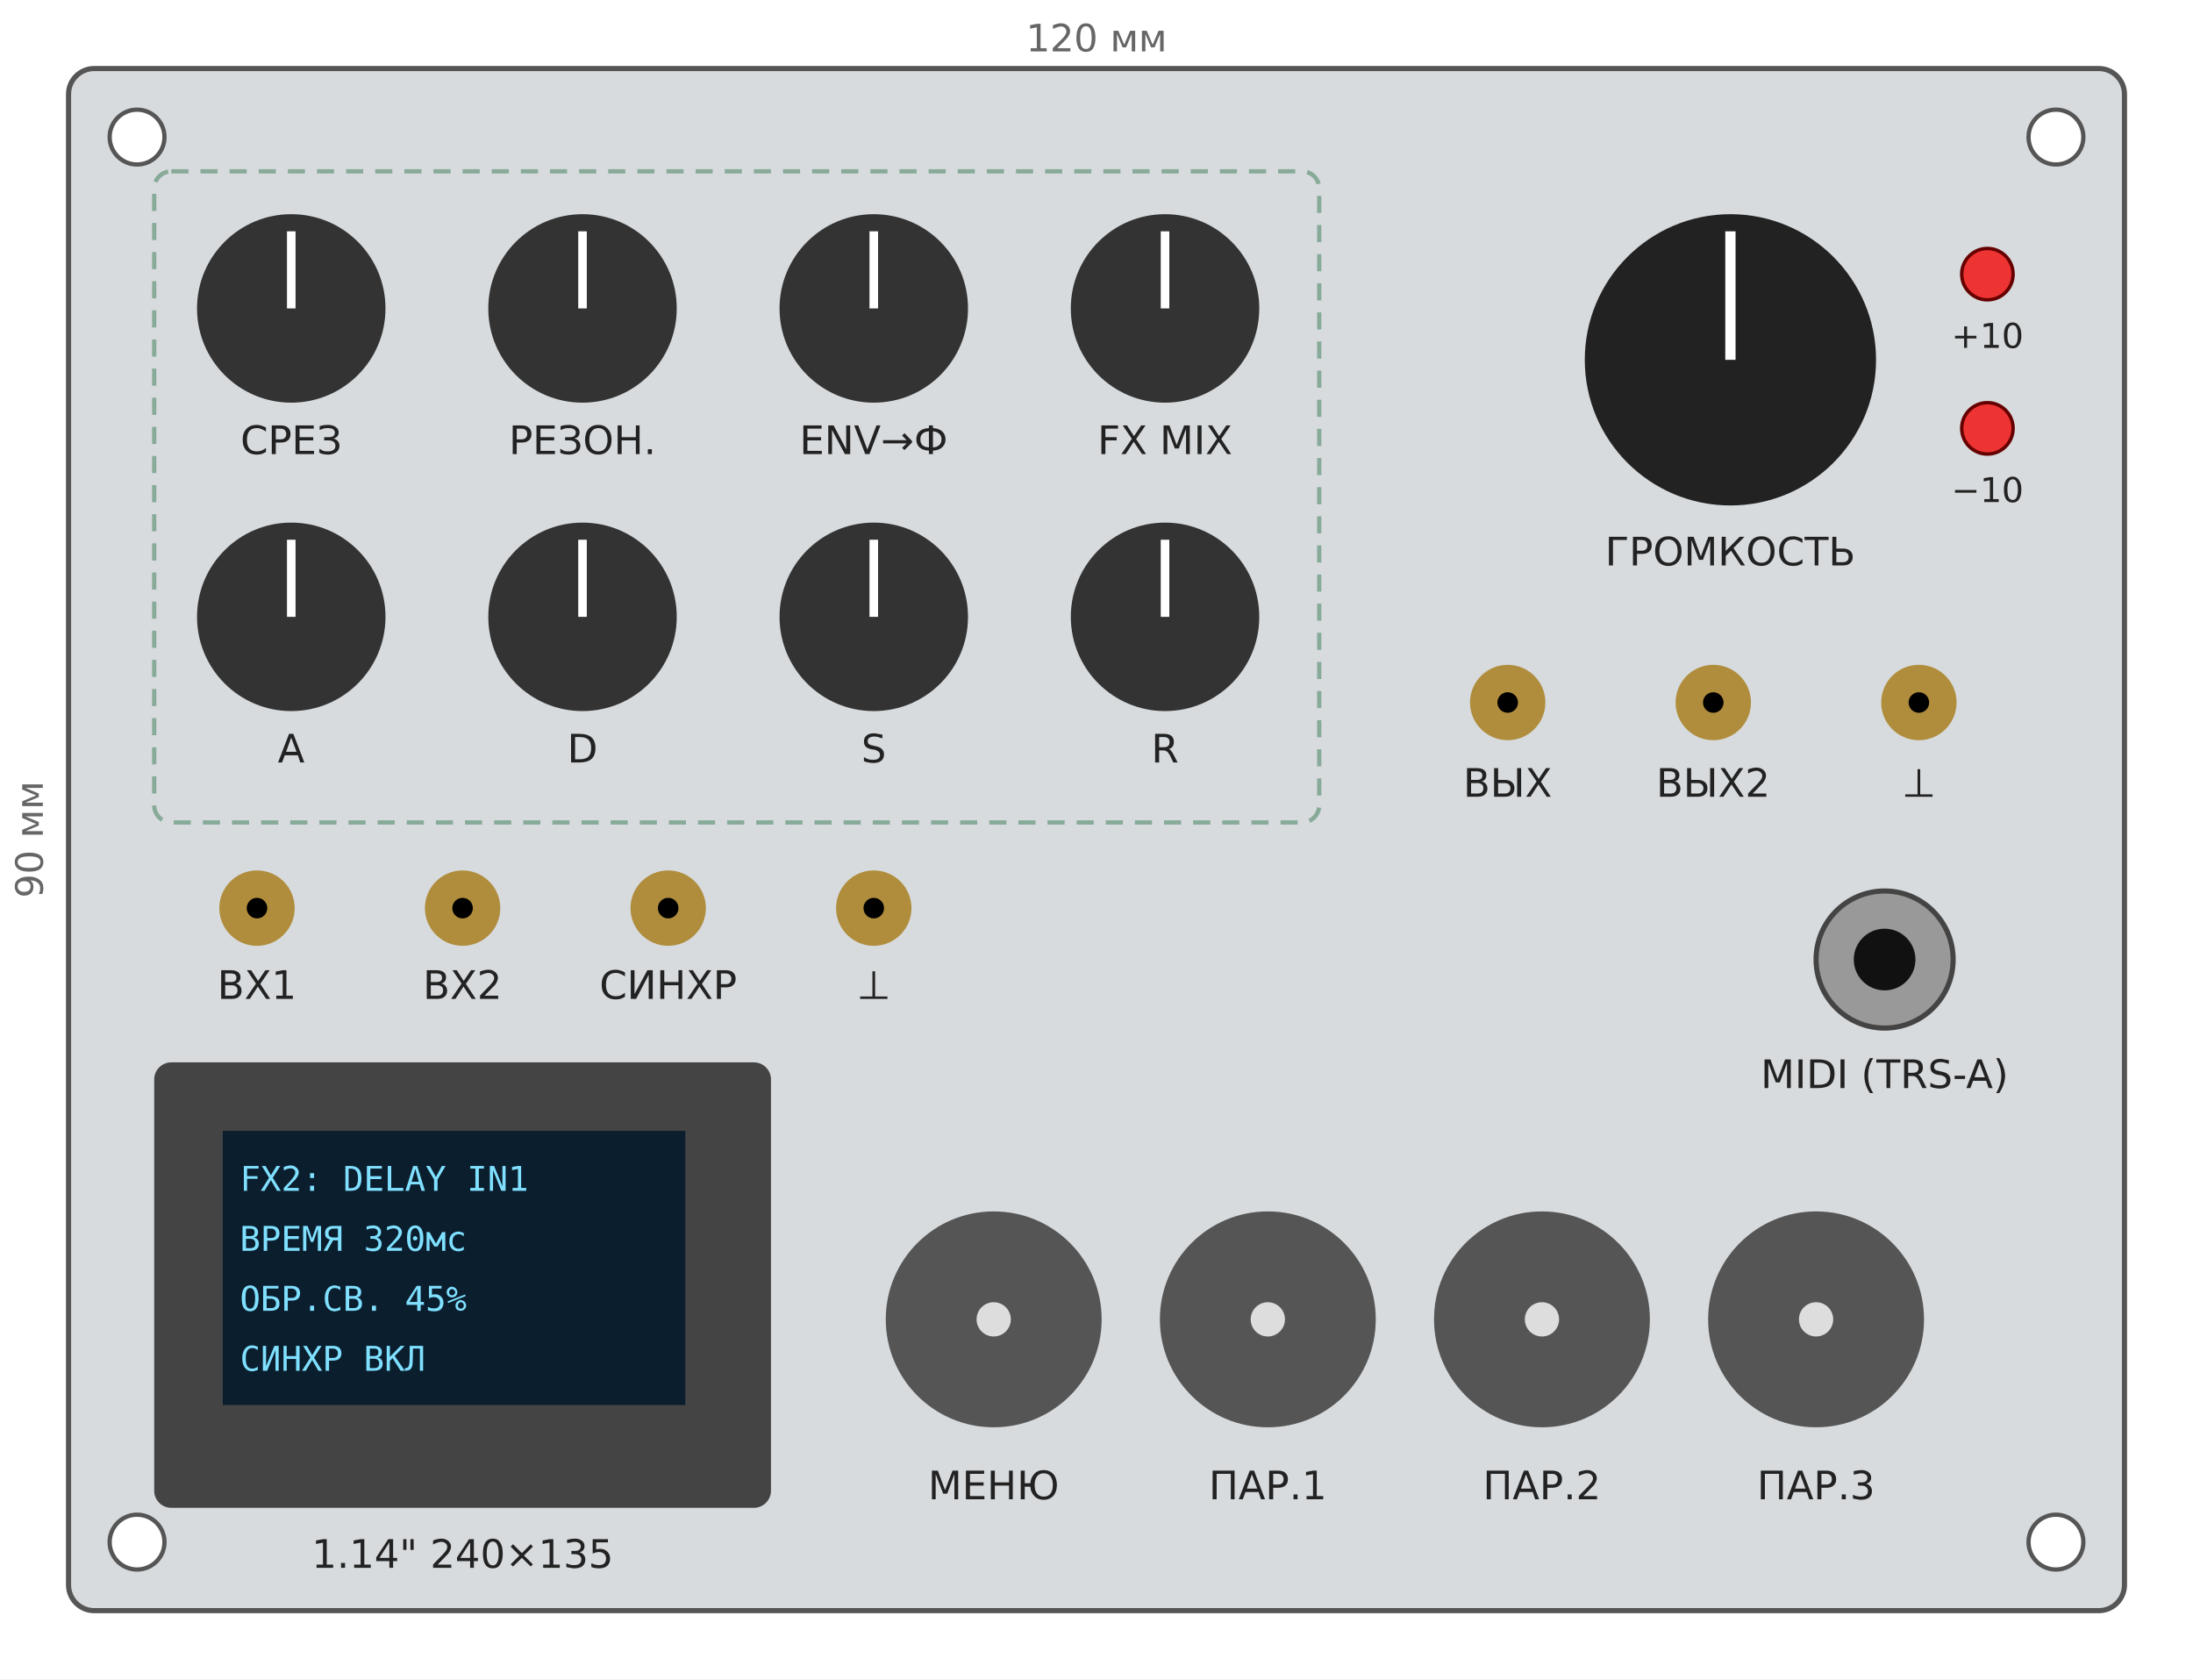
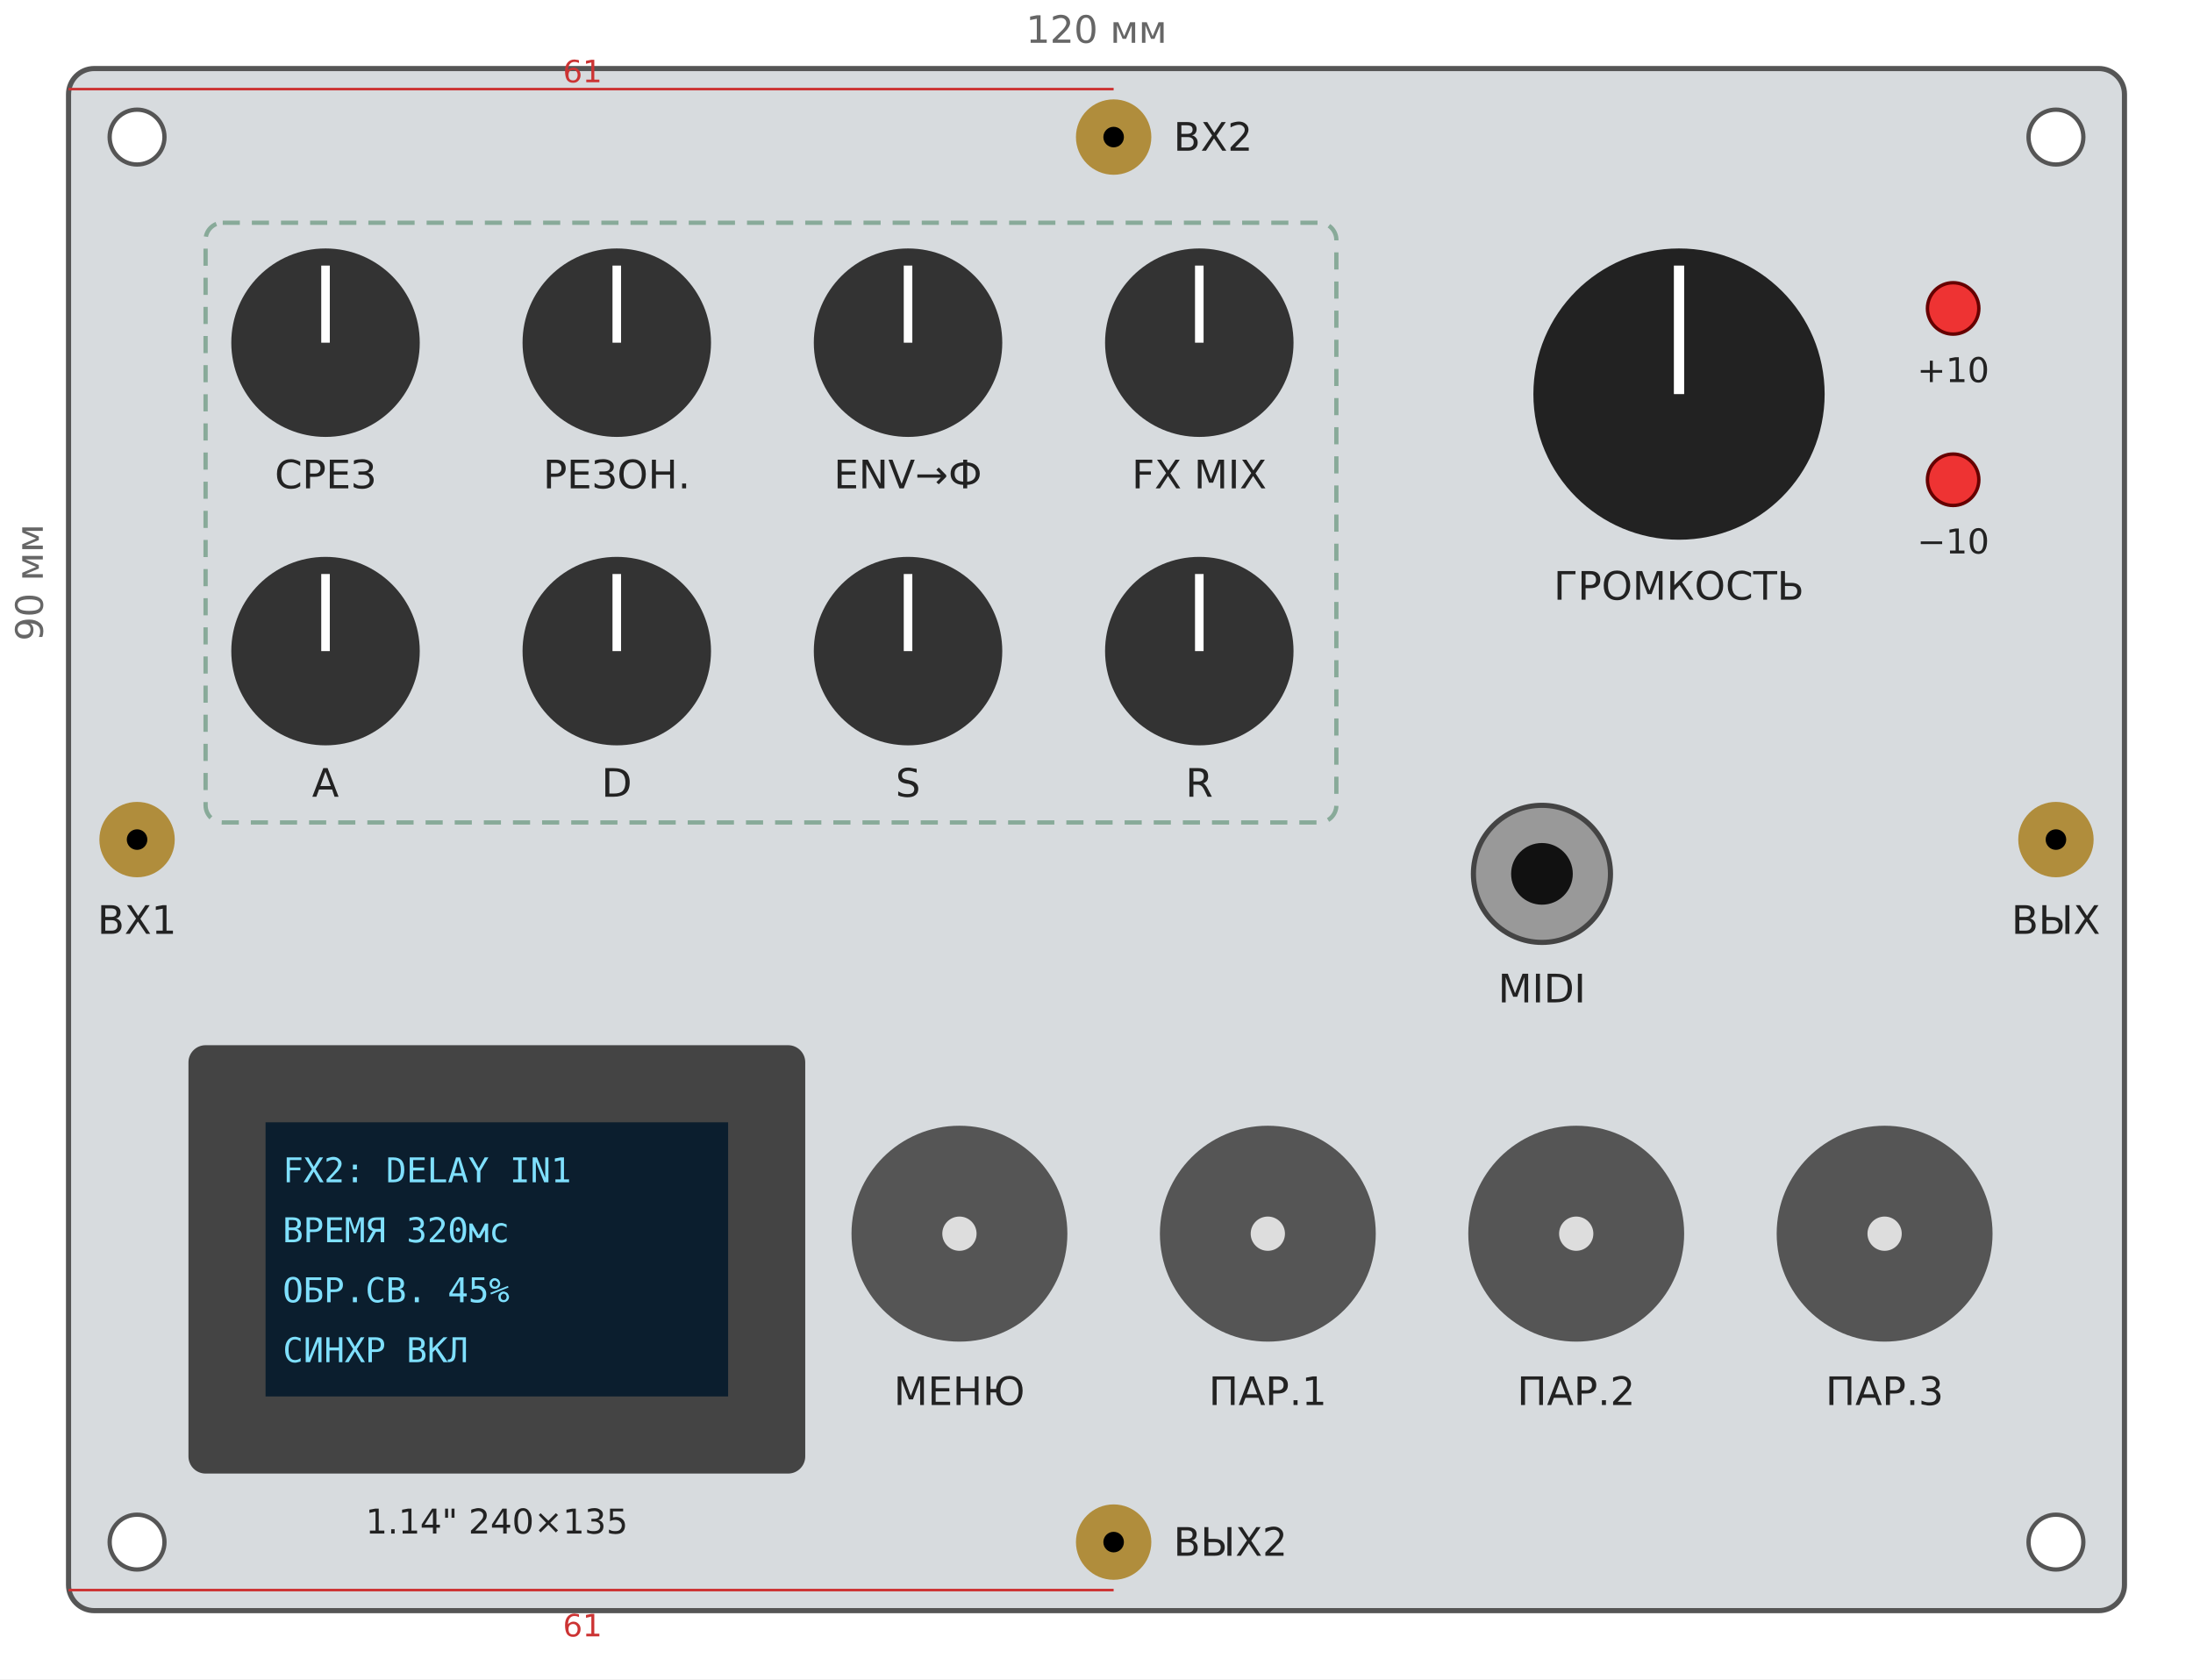
<svg xmlns="http://www.w3.org/2000/svg" viewBox="-4 -4 128 98" width="1024" height="784" font-family="DejaVu Sans, Arial, sans-serif">
+   <defs>
+     <g id="pin">
+       <circle r="2.2" fill="#b08d3c" />
+       <circle r="0.6" fill="#000" />
+     </g>
+     <g id="pot">
+       <circle r="5.5" fill="#333" />
+       <line x1="0" y1="0" x2="0" y2="-4.5" stroke="#fff" stroke-width="0.5" />
+     </g>
+     <g id="enc">
+       <circle r="6.3" fill="#555" />
+       <circle r="1" fill="#ddd" />
+     </g>
+   </defs>
  <rect x="-4" y="-4" width="128" height="98" fill="#ffffff" />
  <rect x="0" y="0" width="120" height="90" rx="1.5" fill="#d7dbde" stroke="#555" stroke-width="0.3" />
  <g fill="#fff" stroke="#555" stroke-width="0.25">
    <circle cx="4" cy="4" r="1.6" />
    <circle cx="116" cy="4" r="1.6" />
    <circle cx="4" cy="86" r="1.6" />
    <circle cx="116" cy="86" r="1.6" />
  </g>
-   <rect x="5" y="6" width="68" height="38" rx="1" fill="none" stroke="#8a9" stroke-width="0.25" stroke-dasharray="1 0.7" />
  <g font-size="2.3" text-anchor="middle" fill="#222">
-     <g id="pots">
-       <circle cx="13" cy="14" r="5.5" fill="#333" />
-       <line x1="13" y1="14" x2="13" y2="9.5" stroke="#fff" stroke-width="0.5" />
-       <text x="13" y="22.5">СРЕЗ</text>
-       <circle cx="30" cy="14" r="5.5" fill="#333" />
-       <line x1="30" y1="14" x2="30" y2="9.5" stroke="#fff" stroke-width="0.5" />
-       <text x="30" y="22.5">РЕЗОН.</text>
-       <circle cx="47" cy="14" r="5.5" fill="#333" />
-       <line x1="47" y1="14" x2="47" y2="9.5" stroke="#fff" stroke-width="0.5" />
-       <text x="47" y="22.5">ENV→Ф</text>
-       <circle cx="64" cy="14" r="5.5" fill="#333" />
-       <line x1="64" y1="14" x2="64" y2="9.5" stroke="#fff" stroke-width="0.5" />
-       <text x="64" y="22.5">FX MIX</text>
-       <circle cx="13" cy="32" r="5.5" fill="#333" />
-       <line x1="13" y1="32" x2="13" y2="27.5" stroke="#fff" stroke-width="0.5" />
-       <text x="13" y="40.5">A</text>
-       <circle cx="30" cy="32" r="5.5" fill="#333" />
-       <line x1="30" y1="32" x2="30" y2="27.5" stroke="#fff" stroke-width="0.5" />
-       <text x="30" y="40.5">D</text>
-       <circle cx="47" cy="32" r="5.5" fill="#333" />
-       <line x1="47" y1="32" x2="47" y2="27.5" stroke="#fff" stroke-width="0.5" />
-       <text x="47" y="40.5">S</text>
-       <circle cx="64" cy="32" r="5.5" fill="#333" />
-       <line x1="64" y1="32" x2="64" y2="27.5" stroke="#fff" stroke-width="0.5" />
-       <text x="64" y="40.5">R</text>
+     <use href="#pin" x="4" y="45" />
+     <text x="4" y="50.5">ВХ1</text>
+     <use href="#pin" x="61" y="4" />
+     <text x="64.5" y="4.8" text-anchor="start">ВХ2</text>
+     <use href="#pin" x="116" y="45" />
+     <text x="116" y="50.5">ВЫХ</text>
+     <use href="#pin" x="61" y="86" />
+     <text x="64.5" y="86.8" text-anchor="start">ВЫХ2</text>
+     <rect x="8" y="9" width="66" height="35" rx="1" fill="none" stroke="#8a9" stroke-width="0.25" stroke-dasharray="1 0.7" />
+     <use href="#pot" x="15" y="16" />
+     <text x="15" y="24.5">СРЕЗ</text>
+     <use href="#pot" x="32" y="16" />
+     <text x="32" y="24.5">РЕЗОН.</text>
+     <use href="#pot" x="49" y="16" />
+     <text x="49" y="24.5">ENV→Ф</text>
+     <use href="#pot" x="66" y="16" />
+     <text x="66" y="24.5">FX MIX</text>
+     <use href="#pot" x="15" y="34" />
+     <text x="15" y="42.5">A</text>
+     <use href="#pot" x="32" y="34" />
+     <text x="32" y="42.5">D</text>
+     <use href="#pot" x="49" y="34" />
+     <text x="49" y="42.5">S</text>
+     <use href="#pot" x="66" y="34" />
+     <text x="66" y="42.5">R</text>
+     <circle cx="94" cy="19" r="8.5" fill="#222" />
+     <line x1="94" y1="19" x2="94" y2="11.5" stroke="#fff" stroke-width="0.6" />
+     <text x="94" y="31">ГРОМКОСТЬ</text>
+     <g font-size="2">
+       <circle cx="110" cy="14" r="1.5" fill="#e33" stroke="#600" stroke-width="0.2" />
+       <text x="110" y="18.3">+10</text>
+       <circle cx="110" cy="24" r="1.5" fill="#e33" stroke="#600" stroke-width="0.2" />
+       <text x="110" y="28.3">−10</text>
    </g>
-     <circle cx="97" cy="17" r="8.5" fill="#222" />
-     <line x1="97" y1="17" x2="97" y2="9.5" stroke="#fff" stroke-width="0.6" />
-     <text x="97" y="29">ГРОМКОСТЬ</text>
-     <g>
-       <circle cx="84" cy="37" r="2.2" fill="#b08d3c" />
-       <circle cx="84" cy="37" r="0.6" fill="#000" />
-       <text x="84" y="42.5">ВЫХ</text>
-       <circle cx="96" cy="37" r="2.2" fill="#b08d3c" />
-       <circle cx="96" cy="37" r="0.6" fill="#000" />
-       <text x="96" y="42.5">ВЫХ2</text>
-       <circle cx="108" cy="37" r="2.2" fill="#b08d3c" />
-       <circle cx="108" cy="37" r="0.6" fill="#000" />
-       <text x="108" y="42.5">⊥</text>
+     <circle cx="86" cy="47" r="4" fill="#999" stroke="#444" stroke-width="0.3" />
+     <circle cx="86" cy="47" r="1.8" fill="#111" />
+     <text x="86" y="54.5">MIDI</text>
+     <rect x="7" y="57" width="36" height="25" rx="1" fill="#444" />
+     <rect x="11.5" y="61.5" width="27" height="16" fill="#0b1e2e" />
+     <g font-size="2.0" text-anchor="start" fill="#7fe0ff" font-family="DejaVu Sans Mono, monospace">
+       <text x="12.5" y="65">FX2: DELAY  IN1</text>
+       <text x="12.5" y="68.5">ВРЕМЯ   320мс</text>
+       <text x="12.5" y="72">ОБР.СВ.  45%</text>
+       <text x="12.5" y="75.5">СИНХР   ВКЛ</text>
    </g>
-     <g font-size="2">
-       <circle cx="112" cy="12" r="1.5" fill="#e33" stroke="#600" stroke-width="0.2" />
-       <text x="112" y="16.3">+10</text>
-       <circle cx="112" cy="21" r="1.5" fill="#e33" stroke="#600" stroke-width="0.2" />
-       <text x="112" y="25.3">−10</text>
-     </g>
-     <g>
-       <circle cx="11" cy="49" r="2.2" fill="#b08d3c" />
-       <circle cx="11" cy="49" r="0.6" fill="#000" />
-       <text x="11" y="54.3">ВХ1</text>
-       <circle cx="23" cy="49" r="2.2" fill="#b08d3c" />
-       <circle cx="23" cy="49" r="0.6" fill="#000" />
-       <text x="23" y="54.3">ВХ2</text>
-       <circle cx="35" cy="49" r="2.2" fill="#b08d3c" />
-       <circle cx="35" cy="49" r="0.6" fill="#000" />
-       <text x="35" y="54.3">СИНХР</text>
-       <circle cx="47" cy="49" r="2.2" fill="#b08d3c" />
-       <circle cx="47" cy="49" r="0.6" fill="#000" />
-       <text x="47" y="54.3">⊥</text>
-     </g>
-     <circle cx="106" cy="52" r="4" fill="#999" stroke="#444" stroke-width="0.3" />
-     <circle cx="106" cy="52" r="1.8" fill="#111" />
-     <text x="106" y="59.5">MIDI (TRS-A)</text>
-     <rect x="5" y="58" width="36" height="26" rx="1" fill="#444" />
-     <rect x="9" y="62" width="27" height="16" fill="#0b1e2e" />
-     <g font-size="2.0" text-anchor="start" fill="#7fe0ff" font-family="DejaVu Sans Mono, monospace">
-       <text x="10" y="65.5">FX2: DELAY  IN1</text>
-       <text x="10" y="69">ВРЕМЯ   320мс</text>
-       <text x="10" y="72.5">ОБР.СВ.  45%</text>
-       <text x="10" y="76">СИНХР   ВКЛ</text>
-     </g>
-     <text x="23" y="87.5">1.14" 240×135</text>
-     <g>
-       <circle cx="54" cy="73" r="6.3" fill="#555" />
-       <circle cx="54" cy="73" r="1" fill="#ddd" />
-       <text x="54" y="83.5">МЕНЮ</text>
-       <circle cx="70" cy="73" r="6.3" fill="#555" />
-       <circle cx="70" cy="73" r="1" fill="#ddd" />
-       <text x="70" y="83.5">ПАР.1</text>
-       <circle cx="86" cy="73" r="6.3" fill="#555" />
-       <circle cx="86" cy="73" r="1" fill="#ddd" />
-       <text x="86" y="83.5">ПАР.2</text>
-       <circle cx="102" cy="73" r="6.3" fill="#555" />
-       <circle cx="102" cy="73" r="1" fill="#ddd" />
-       <text x="102" y="83.5">ПАР.3</text>
-     </g>
+     <text x="25" y="85.5" font-size="2">1.14" 240×135</text>
+     <use href="#enc" x="52" y="68" />
+     <text x="52" y="78">МЕНЮ</text>
+     <use href="#enc" x="70" y="68" />
+     <text x="70" y="78">ПАР.1</text>
+     <use href="#enc" x="88" y="68" />
+     <text x="88" y="78">ПАР.2</text>
+     <use href="#enc" x="106" y="68" />
+     <text x="106" y="78">ПАР.3</text>
+   </g>
+   <g font-size="1.8" fill="#c33" stroke="none" text-anchor="middle">
+     <line x1="0" y1="1.2" x2="61" y2="1.2" stroke="#c33" stroke-width="0.15" />
+     <text x="30" y="0.8">61</text>
+     <line x1="0" y1="88.8" x2="61" y2="88.8" stroke="#c33" stroke-width="0.15" />
+     <text x="30" y="91.5">61</text>
  </g>
  <g font-size="2.2" fill="#666" text-anchor="middle">
-     <text x="60" y="-1">120 мм</text>
-     <text x="-1.5" y="45" transform="rotate(-90 -1.5 45)">90 мм</text>
+     <text x="60" y="-1.5">120 мм</text>
+     <text x="-1.5" y="30" transform="rotate(-90 -1.5 30)">90 мм</text>
  </g>
</svg>
